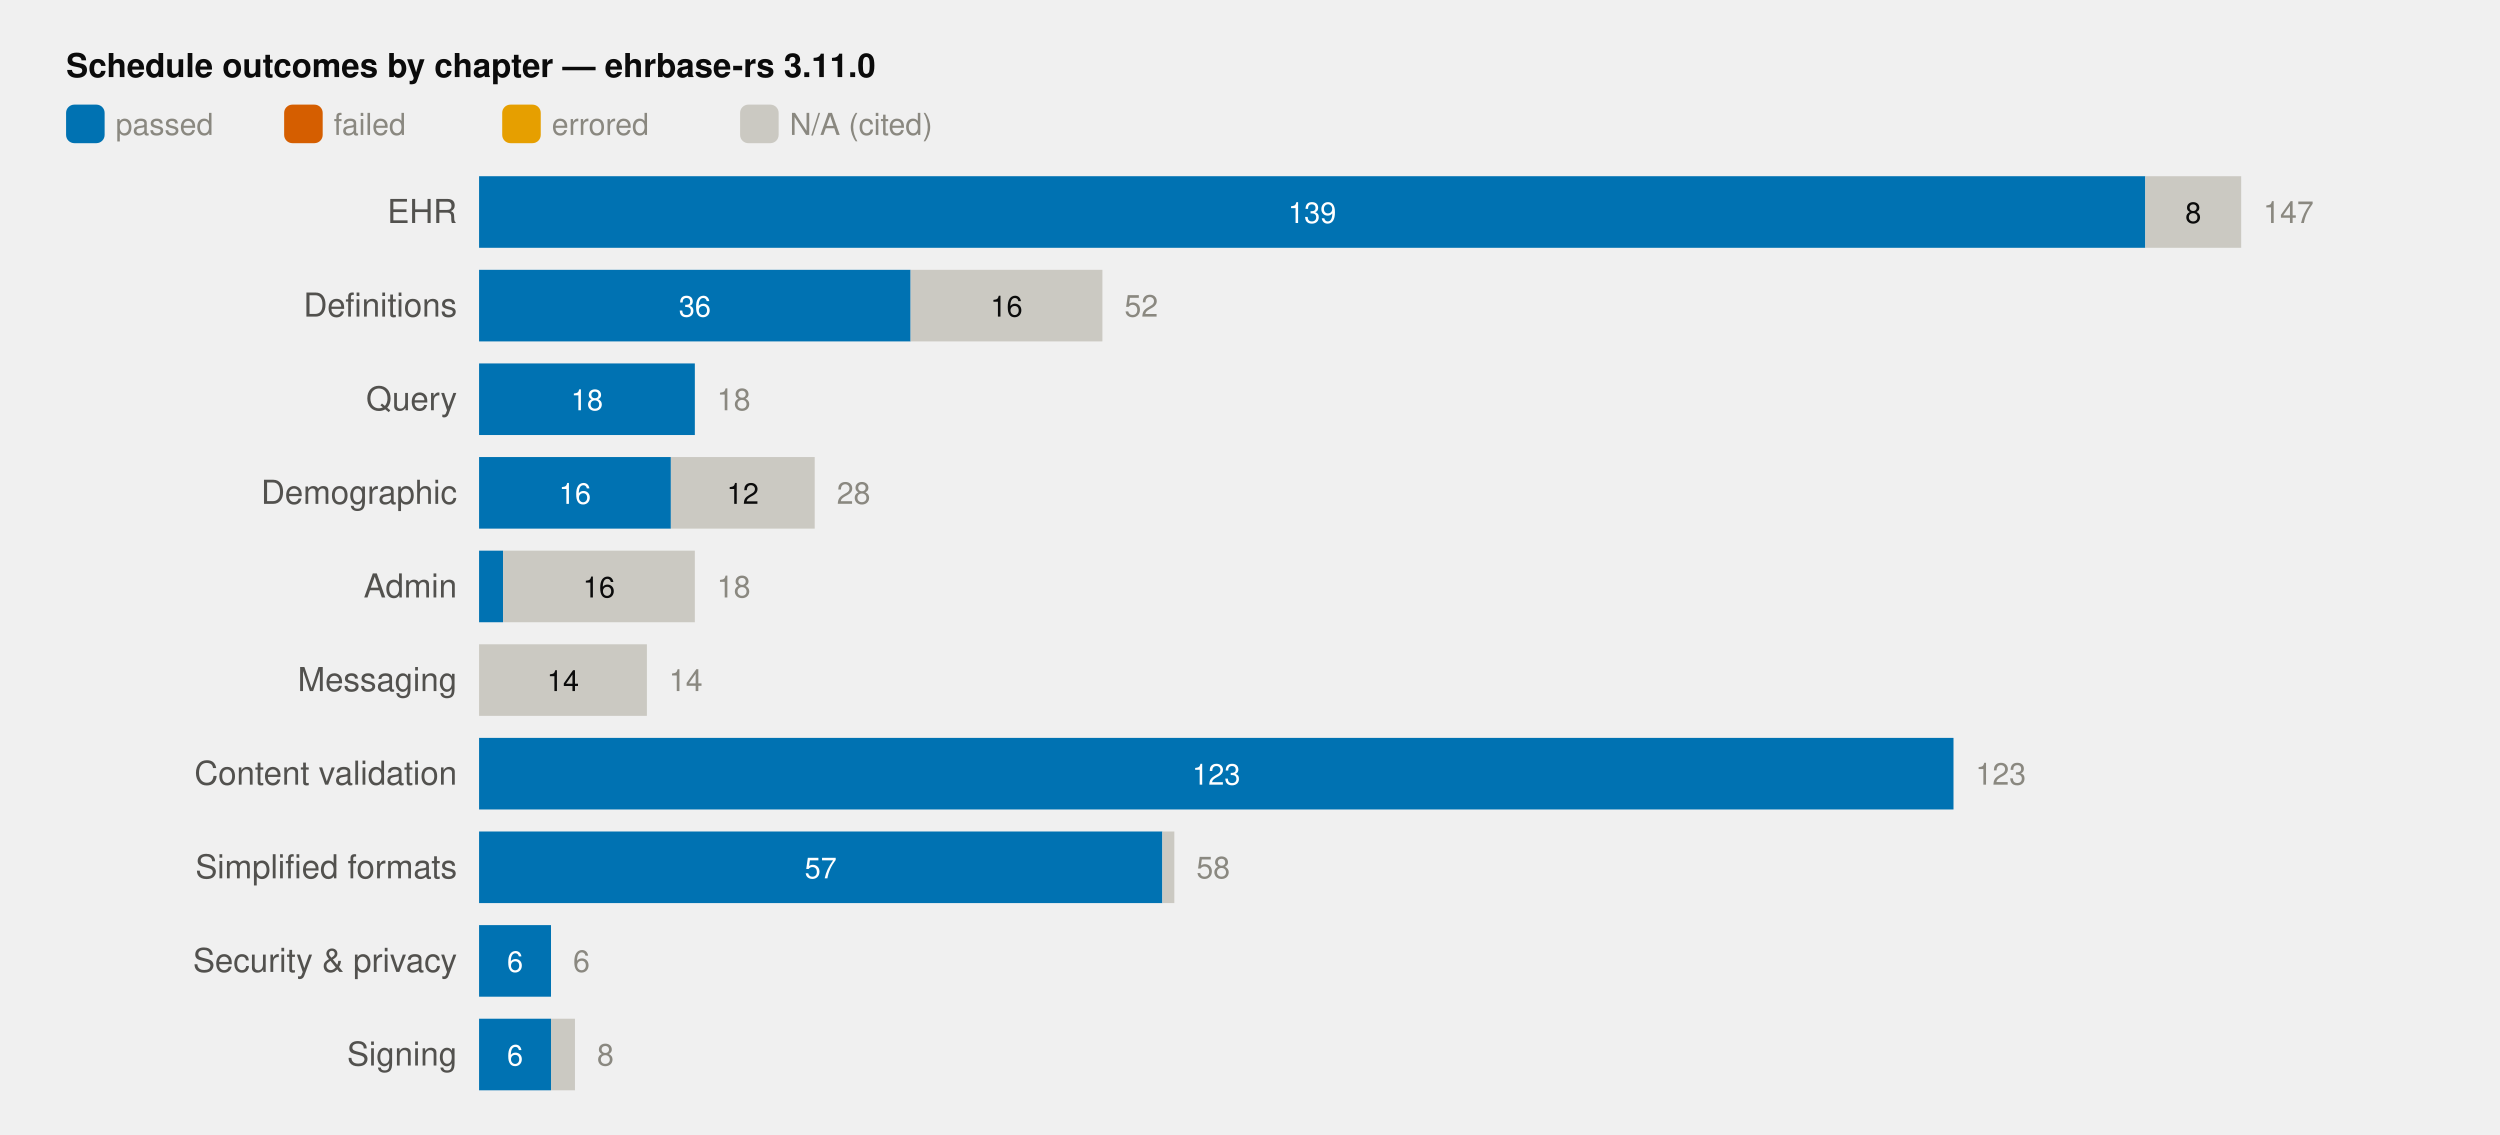
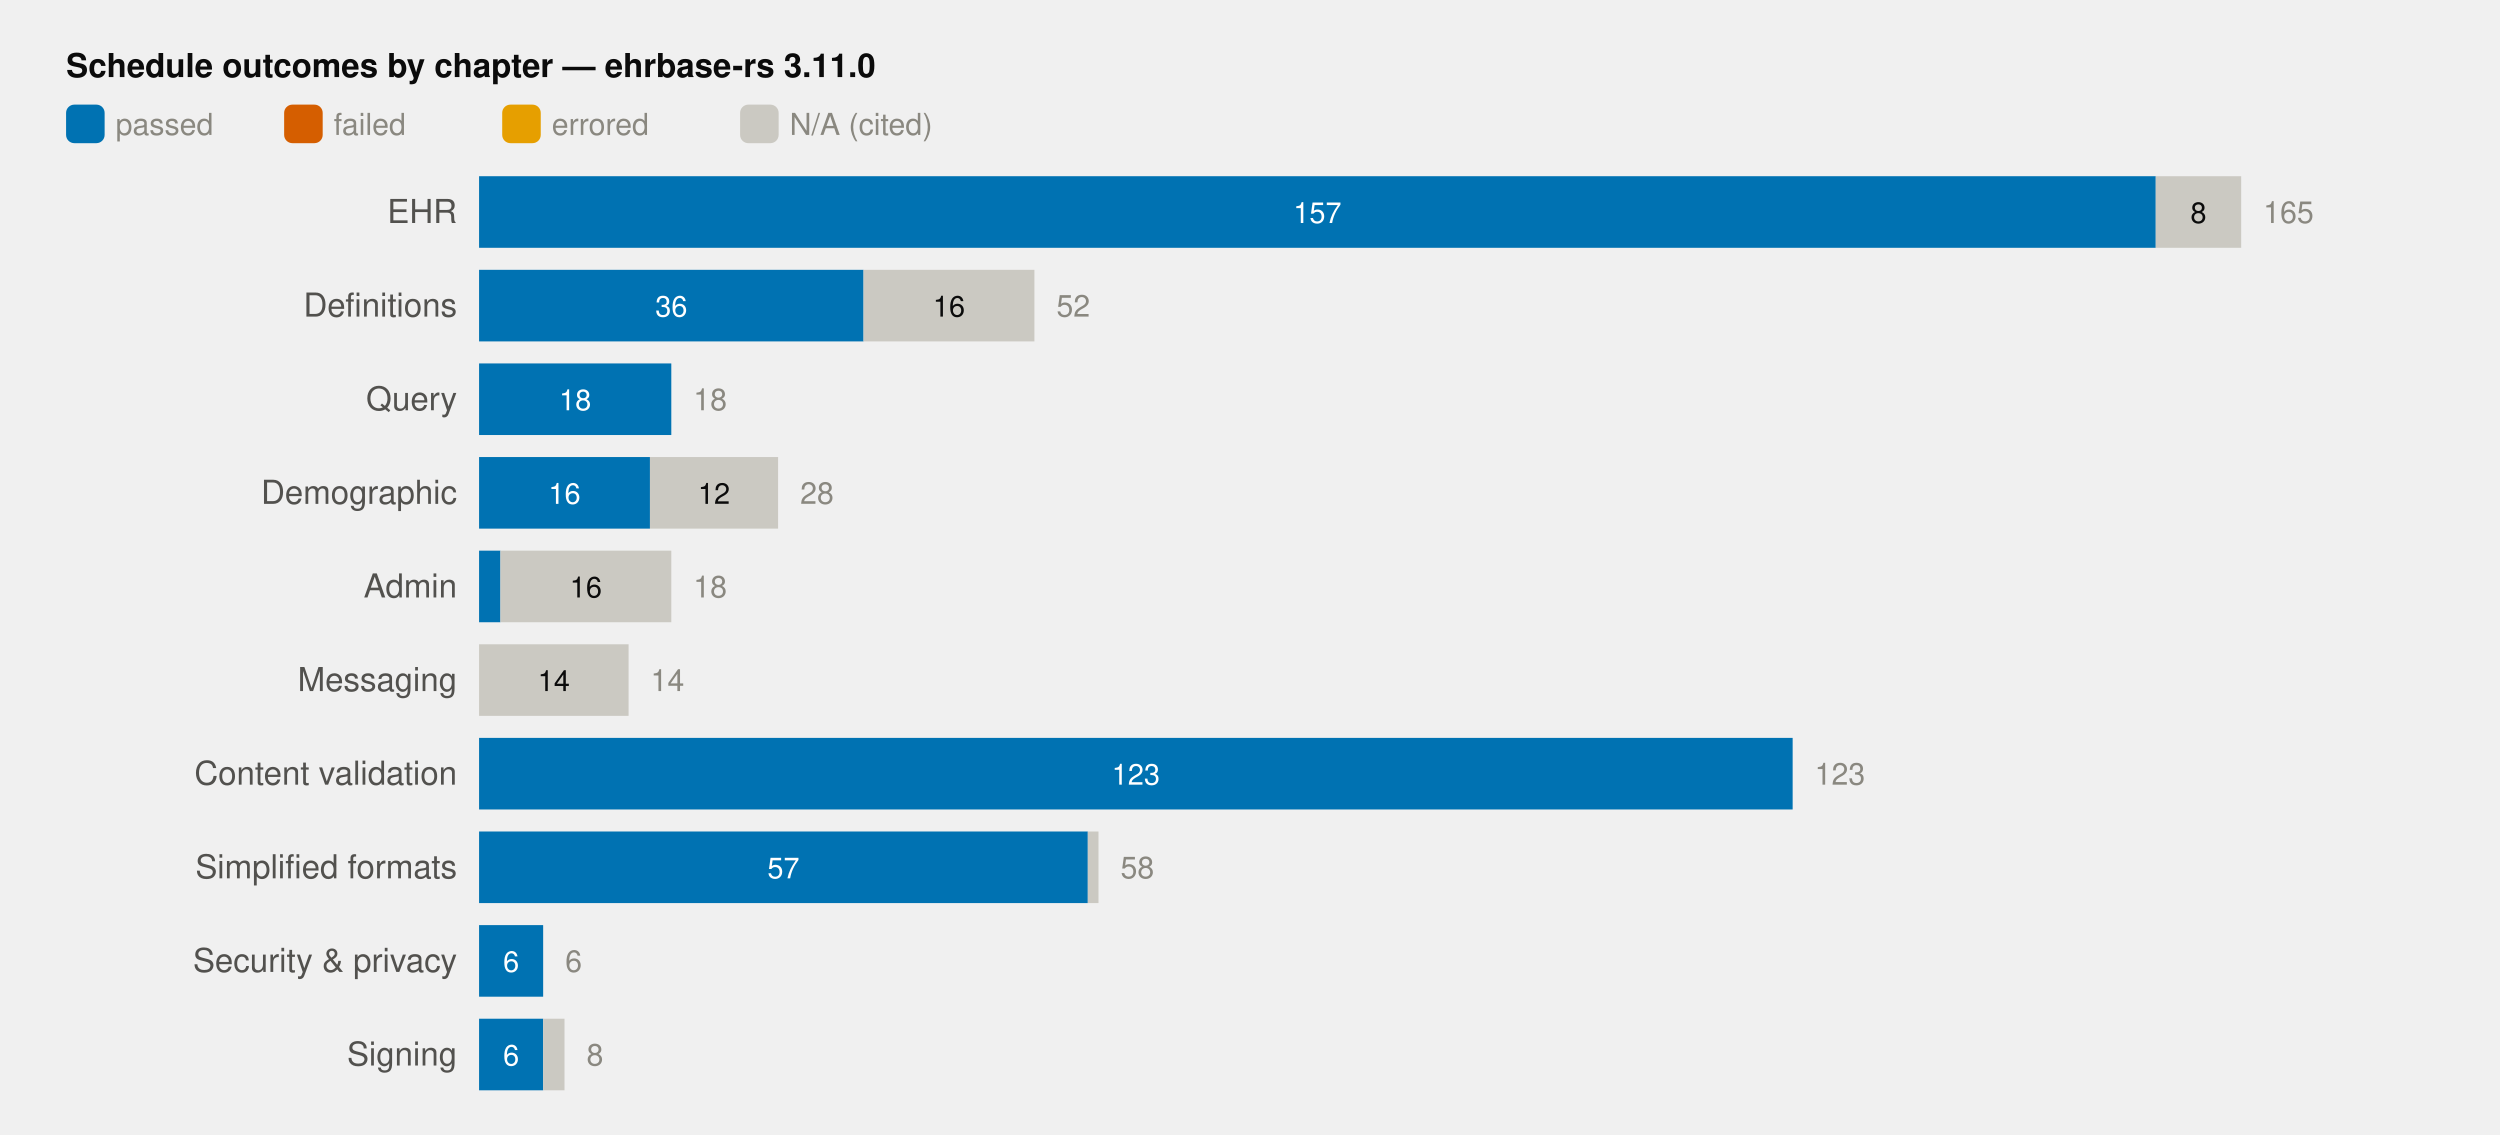
<svg xmlns="http://www.w3.org/2000/svg" viewBox="0 0 908 412" width="908" height="412" role="img">
  <style>
text { fill: #52514e; font: 12px -apple-system, 'Segoe UI', Helvetica, Arial, sans-serif; }
.title { fill: #0b0b0b; font-weight: 600; }
.muted { fill: #8a8880; font-size: 11px; }
.grid { stroke: #e4e2dd; stroke-width: 1; }
.cell-label { fill: #ffffff; font-size: 11px; }
.cell-label-dim { fill: #0b0b0b; font-size: 11px; }
.ev-passed { fill: #0072b2; }
.ev-failed { fill: #d55e00; }
.ev-not-evidenced { fill: #cbc9c2; }
.ev-unrealized { fill: #e8e6e0; }
.ev-no-cases { fill: #f4f2ec; }
.cell-required { stroke: #52514e; stroke-width: 1.2; }
.cell-optional { stroke: #cbc9c2; stroke-width: 1; stroke-dasharray: 3 2; }
.bar-passed { fill: #0072b2; }
.bar-failed { fill: #d55e00; }
.bar-errored { fill: #e69f00; }
.bar-na { fill: #cbc9c2; }
.seg-label { fill: #ffffff; font-size: 10.5px; }
.seg-label-dim { fill: #0b0b0b; font-size: 10.5px; }
@media (prefers-color-scheme: dark) {
text { fill: #c3c2b7; }
.title { fill: #ffffff; }
.muted { fill: #8f8e85; }
.grid { stroke: #3a3a38; }
.cell-label { fill: #ffffff; }
.cell-label-dim { fill: #e8e6e0; }
.ev-passed { fill: #3987e5; }
.ev-failed { fill: #e5484d; }
.ev-not-evidenced { fill: #4a4a47; }
.ev-unrealized { fill: #3a3a38; }
.ev-no-cases { fill: #2e2e2c; }
.cell-required { stroke: #c3c2b7; }
.cell-optional { stroke: #4a4a47; }
.bar-passed { fill: #3987e5; }
.bar-failed { fill: #e5484d; }
.bar-errored { fill: #d9a514; }
.bar-na { fill: #4a4a47; }
.seg-label-dim { fill: #e8e6e0; }
}
</style>
  <text x="24" y="28" class="title">Schedule outcomes by chapter — ehrbase-rs 3.11.0</text>
  <rect x="24" y="38" width="14" height="14" rx="3" class="bar-passed" />
  <text x="42" y="49" class="muted">passed</text>
  <rect x="103.2" y="38" width="14" height="14" rx="3" class="bar-failed" />
  <text x="121.2" y="49" class="muted">failed</text>
  <rect x="182.4" y="38" width="14" height="14" rx="3" class="bar-errored" />
  <text x="200.4" y="49" class="muted">errored</text>
  <rect x="268.8" y="38" width="14" height="14" rx="3" class="bar-na" />
  <text x="286.8" y="49" class="muted">N/A (cited)</text>
  <text x="166" y="81" text-anchor="end">EHR</text>
-   <rect x="174" y="64" width="605.17" height="26" class="bar-passed" />
-   <text x="476.585" y="81" class="seg-label" text-anchor="middle">139</text>
-   <rect x="779.17" y="64" width="34.83" height="26" class="bar-na" />
-   <text x="796.585" y="81" class="seg-label-dim" text-anchor="middle">8</text>
-   <text x="822" y="81" class="muted">147</text>
+   <rect x="174" y="64" width="608.97" height="26" class="bar-passed" />
+   <text x="478.485" y="81" class="seg-label" text-anchor="middle">157</text>
+   <rect x="782.97" y="64" width="31.03" height="26" class="bar-na" />
+   <text x="798.485" y="81" class="seg-label-dim" text-anchor="middle">8</text>
+   <text x="822" y="81" class="muted">165</text>
  <text x="166" y="115" text-anchor="end">Definitions</text>
-   <rect x="174" y="98" width="156.735" height="26" class="bar-passed" />
-   <text x="252.367" y="115" class="seg-label" text-anchor="middle">36</text>
-   <rect x="330.735" y="98" width="69.66" height="26" class="bar-na" />
-   <text x="365.565" y="115" class="seg-label-dim" text-anchor="middle">16</text>
-   <text x="408.395" y="115" class="muted">52</text>
+   <rect x="174" y="98" width="139.636" height="26" class="bar-passed" />
+   <text x="243.818" y="115" class="seg-label" text-anchor="middle">36</text>
+   <rect x="313.636" y="98" width="62.061" height="26" class="bar-na" />
+   <text x="344.667" y="115" class="seg-label-dim" text-anchor="middle">16</text>
+   <text x="383.697" y="115" class="muted">52</text>
  <text x="166" y="149" text-anchor="end">Query</text>
-   <rect x="174" y="132" width="78.367" height="26" class="bar-passed" />
-   <text x="213.184" y="149" class="seg-label" text-anchor="middle">18</text>
-   <text x="260.367" y="149" class="muted">18</text>
+   <rect x="174" y="132" width="69.818" height="26" class="bar-passed" />
+   <text x="208.909" y="149" class="seg-label" text-anchor="middle">18</text>
+   <text x="251.818" y="149" class="muted">18</text>
  <text x="166" y="183" text-anchor="end">Demographic</text>
-   <rect x="174" y="166" width="69.66" height="26" class="bar-passed" />
-   <text x="208.83" y="183" class="seg-label" text-anchor="middle">16</text>
-   <rect x="243.66" y="166" width="52.245" height="26" class="bar-na" />
-   <text x="269.782" y="183" class="seg-label-dim" text-anchor="middle">12</text>
-   <text x="303.905" y="183" class="muted">28</text>
+   <rect x="174" y="166" width="62.061" height="26" class="bar-passed" />
+   <text x="205.03" y="183" class="seg-label" text-anchor="middle">16</text>
+   <rect x="236.061" y="166" width="46.545" height="26" class="bar-na" />
+   <text x="259.333" y="183" class="seg-label-dim" text-anchor="middle">12</text>
+   <text x="290.606" y="183" class="muted">28</text>
  <text x="166" y="217" text-anchor="end">Admin</text>
-   <rect x="174" y="200" width="8.707" height="26" class="bar-passed" />
-   <rect x="182.707" y="200" width="69.66" height="26" class="bar-na" />
-   <text x="217.537" y="217" class="seg-label-dim" text-anchor="middle">16</text>
-   <text x="260.367" y="217" class="muted">18</text>
+   <rect x="174" y="200" width="7.758" height="26" class="bar-passed" />
+   <rect x="181.758" y="200" width="62.061" height="26" class="bar-na" />
+   <text x="212.788" y="217" class="seg-label-dim" text-anchor="middle">16</text>
+   <text x="251.818" y="217" class="muted">18</text>
  <text x="166" y="251" text-anchor="end">Messaging</text>
-   <rect x="174" y="234" width="60.952" height="26" class="bar-na" />
-   <text x="204.476" y="251" class="seg-label-dim" text-anchor="middle">14</text>
-   <text x="242.952" y="251" class="muted">14</text>
+   <rect x="174" y="234" width="54.303" height="26" class="bar-na" />
+   <text x="201.152" y="251" class="seg-label-dim" text-anchor="middle">14</text>
+   <text x="236.303" y="251" class="muted">14</text>
  <text x="166" y="285" text-anchor="end">Content validation</text>
-   <rect x="174" y="268" width="535.51" height="26" class="bar-passed" />
-   <text x="441.755" y="285" class="seg-label" text-anchor="middle">123</text>
-   <text x="717.51" y="285" class="muted">123</text>
+   <rect x="174" y="268" width="477.091" height="26" class="bar-passed" />
+   <text x="412.545" y="285" class="seg-label" text-anchor="middle">123</text>
+   <text x="659.091" y="285" class="muted">123</text>
  <text x="166" y="319" text-anchor="end">Simplified formats</text>
-   <rect x="174" y="302" width="248.163" height="26" class="bar-passed" />
-   <text x="298.082" y="319" class="seg-label" text-anchor="middle">57</text>
-   <rect x="422.163" y="302" width="4.354" height="26" class="bar-na" />
-   <text x="434.517" y="319" class="muted">58</text>
+   <rect x="174" y="302" width="221.091" height="26" class="bar-passed" />
+   <text x="284.545" y="319" class="seg-label" text-anchor="middle">57</text>
+   <rect x="395.091" y="302" width="3.879" height="26" class="bar-na" />
+   <text x="406.97" y="319" class="muted">58</text>
  <text x="166" y="353" text-anchor="end">Security &amp; privacy</text>
-   <rect x="174" y="336" width="26.122" height="26" class="bar-passed" />
-   <text x="187.061" y="353" class="seg-label" text-anchor="middle">6</text>
-   <text x="208.122" y="353" class="muted">6</text>
+   <rect x="174" y="336" width="23.273" height="26" class="bar-passed" />
+   <text x="185.636" y="353" class="seg-label" text-anchor="middle">6</text>
+   <text x="205.273" y="353" class="muted">6</text>
  <text x="166" y="387" text-anchor="end">Signing</text>
-   <rect x="174" y="370" width="26.122" height="26" class="bar-passed" />
-   <text x="187.061" y="387" class="seg-label" text-anchor="middle">6</text>
-   <rect x="200.122" y="370" width="8.707" height="26" class="bar-na" />
-   <text x="216.83" y="387" class="muted">8</text>
+   <rect x="174" y="370" width="23.273" height="26" class="bar-passed" />
+   <text x="185.636" y="387" class="seg-label" text-anchor="middle">6</text>
+   <rect x="197.273" y="370" width="7.758" height="26" class="bar-na" />
+   <text x="213.03" y="387" class="muted">8</text>
</svg>
